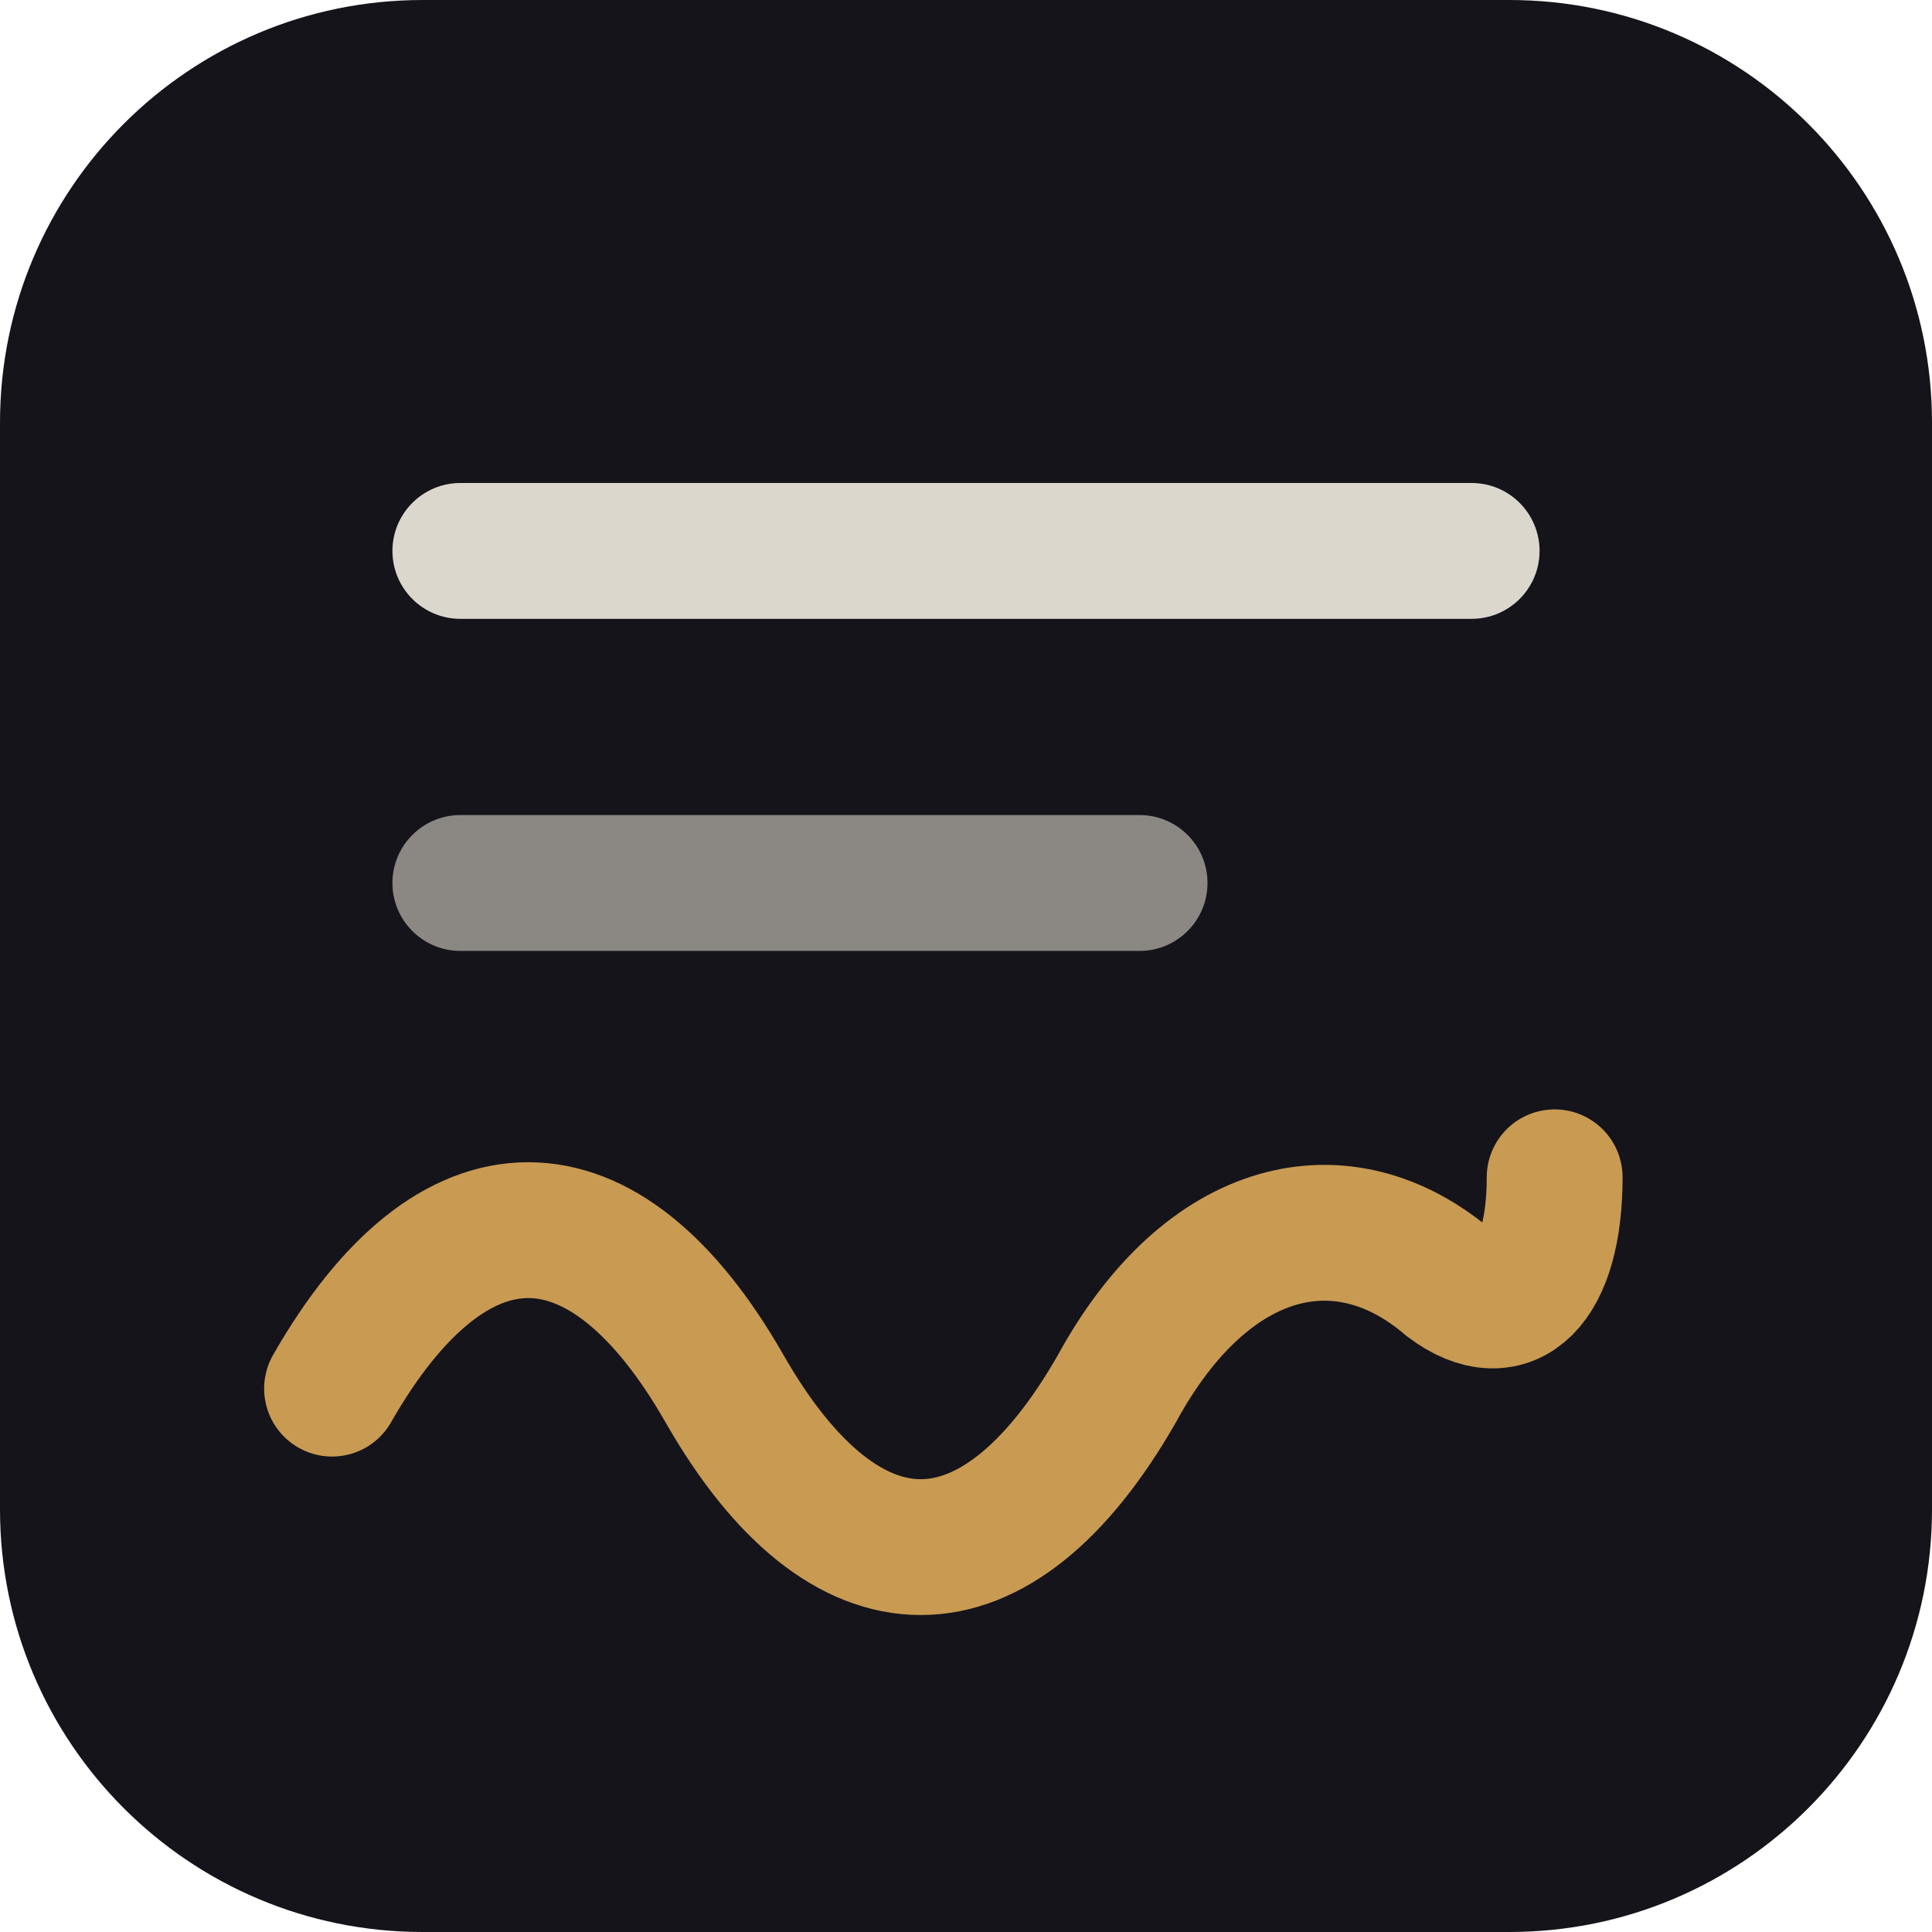
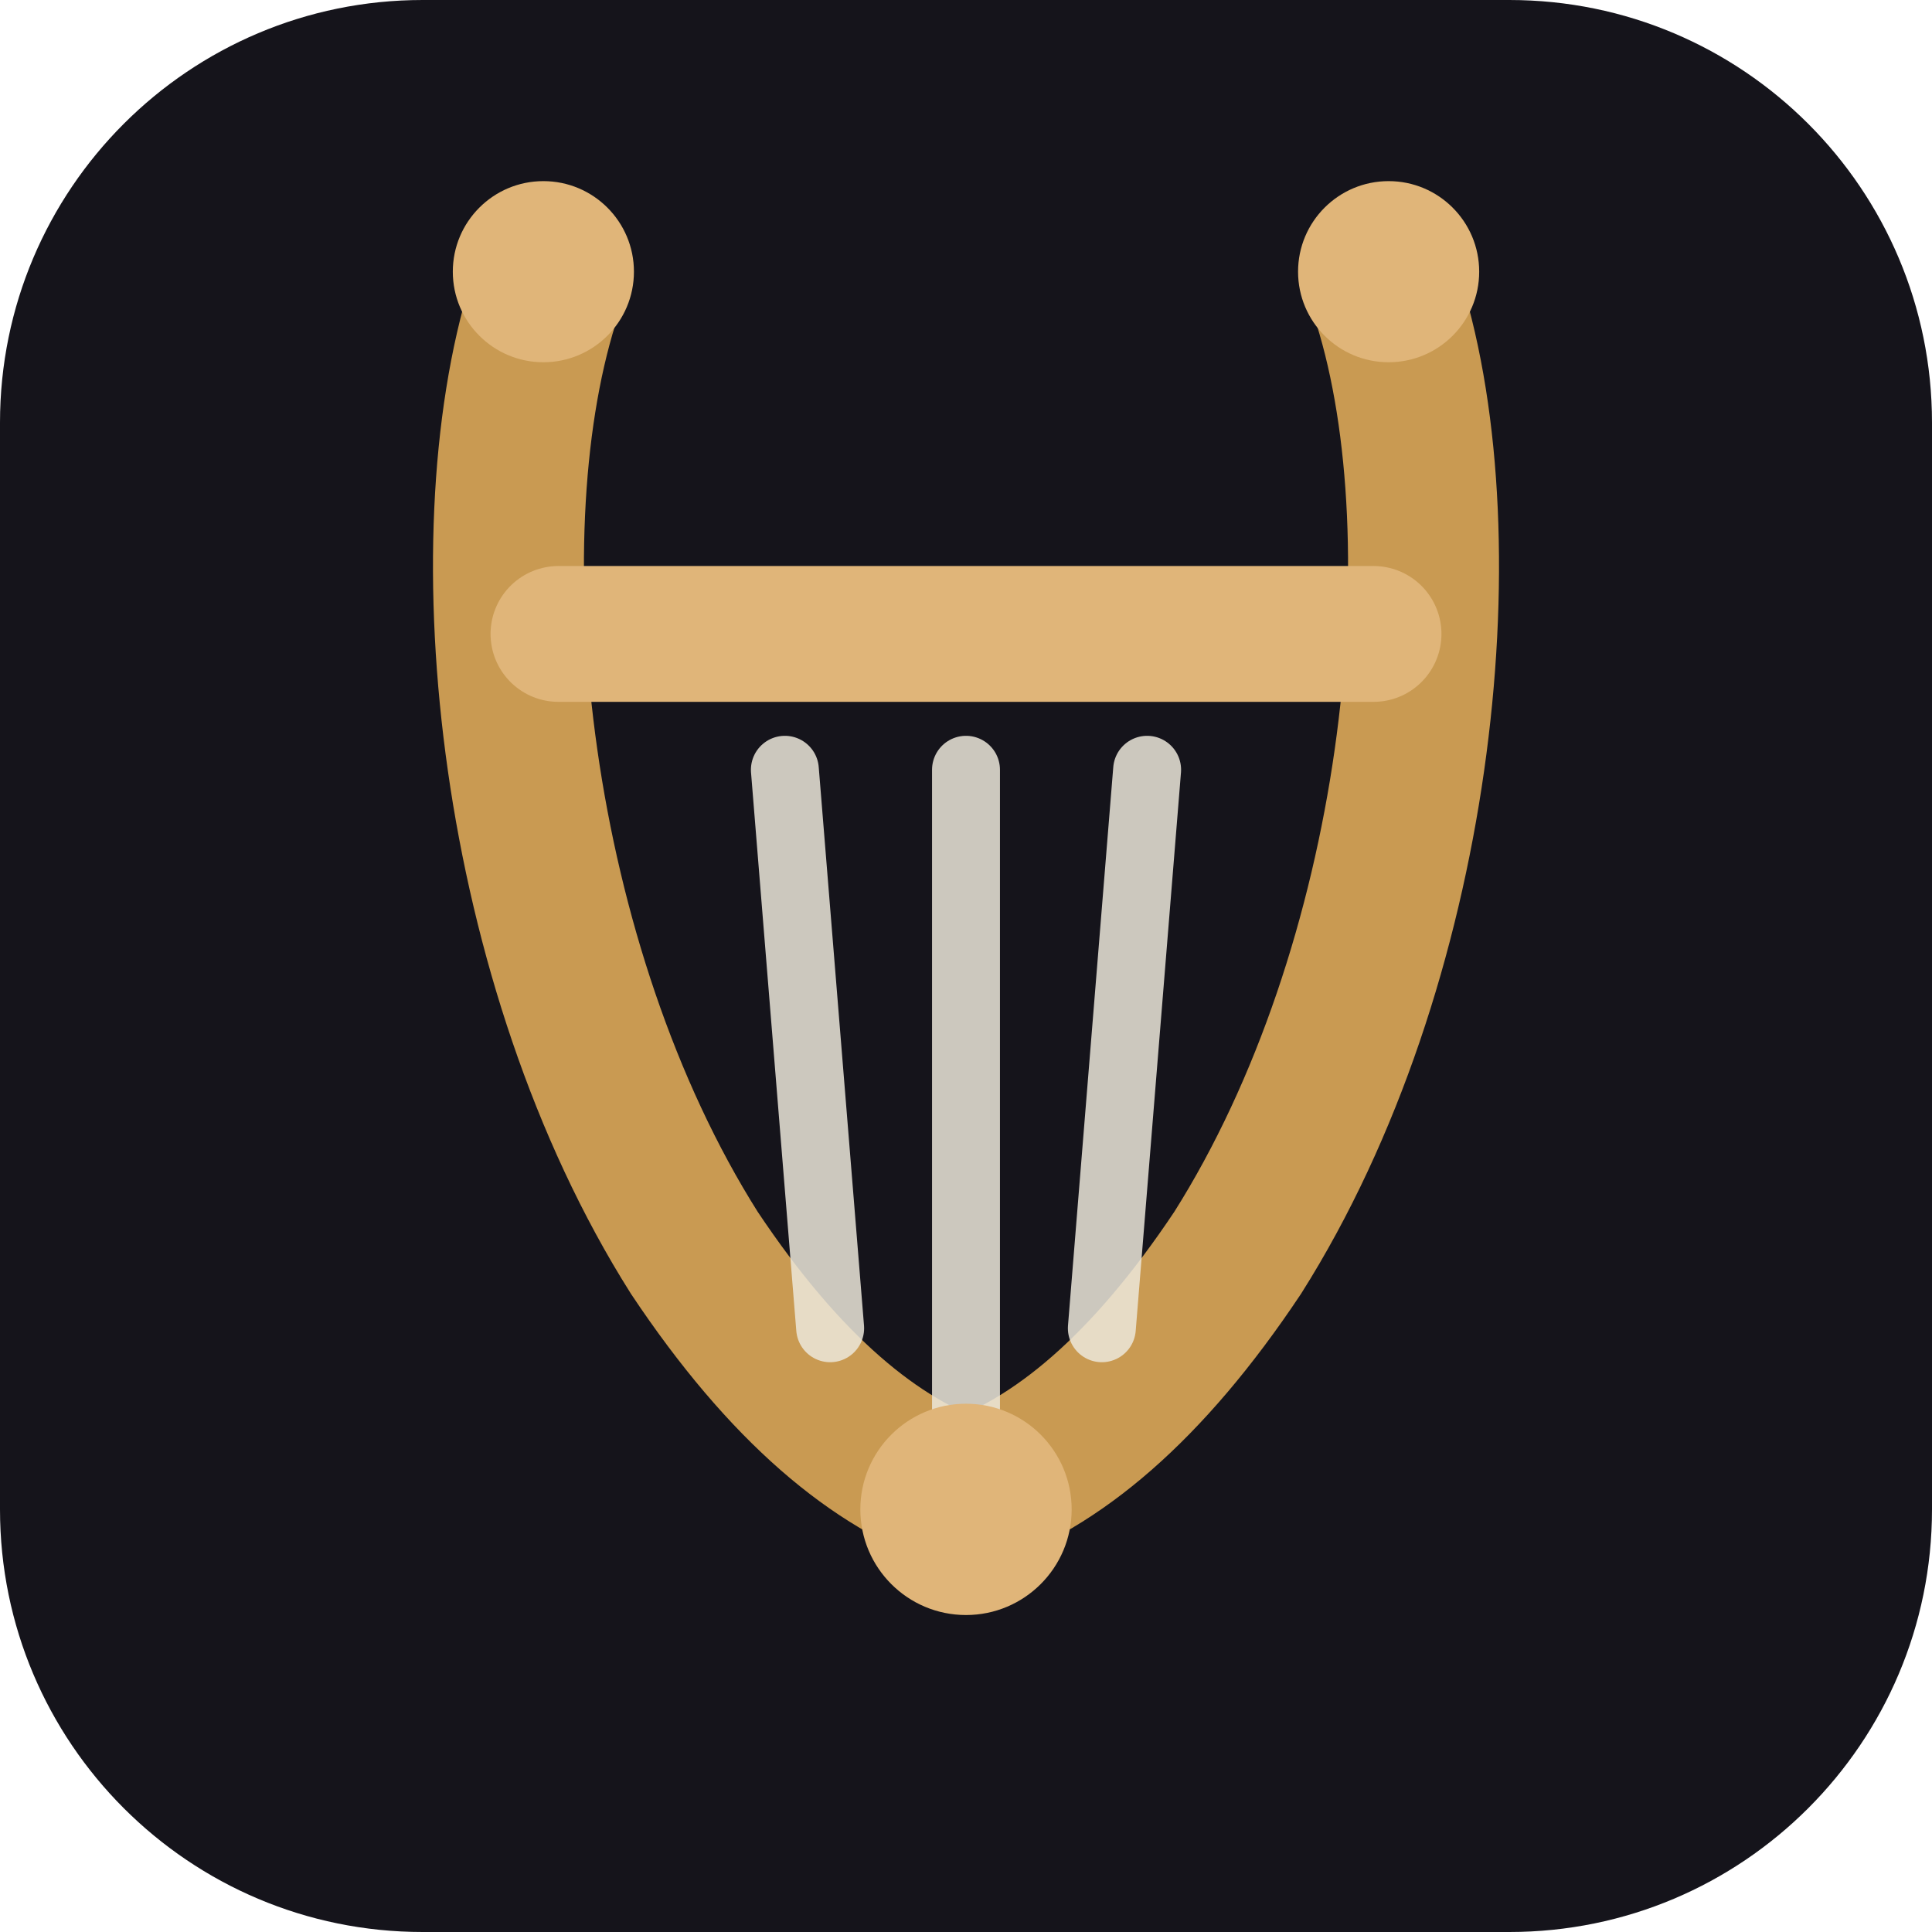
<svg xmlns="http://www.w3.org/2000/svg" viewBox="0 0 128 128">
  <rect width="128" height="128" rx="28" fill="#15141b" />
-   <rect x="26" y="32" width="76" height="9" rx="4.5" fill="#ece7db" opacity=".92" />
-   <rect x="26" y="54" width="54" height="9" rx="4.5" fill="#ece7db" opacity=".55" />
-   <path d="M22 92 C 30 78 40 78 48 92 C 56 106 66 106 74 92 C 80 81 89 79 96 85 C 100 88 103 85 103 78" fill="none" stroke="#c99a52" stroke-width="9" stroke-linecap="round" />
+   <path d="M36 20 C 31 36 34 64 46 83 C 52 92 58 97 64 99" fill="none" stroke="#c99a52" stroke-width="10" stroke-linecap="round" />
+   <path d="M92 20 C 97 36 94 64 82 83 C 76 92 70 97 64 99" fill="none" stroke="#c99a52" stroke-width="10" stroke-linecap="round" />
+   <circle cx="36" cy="18" r="6" fill="#e0b579" />
+   <circle cx="92" cy="18" r="6" fill="#e0b579" />
+   <path d="M37 42 L 91 42" stroke="#e0b579" stroke-width="9" stroke-linecap="round" />
+   <path d="M52 51 L 55 88 M64 51 L 64 95 M76 51 L 73 88" stroke="#ece7db" stroke-width="4.5" stroke-linecap="round" opacity=".85" />
+   <circle cx="64" cy="100" r="7" fill="#e0b579" />
</svg>
